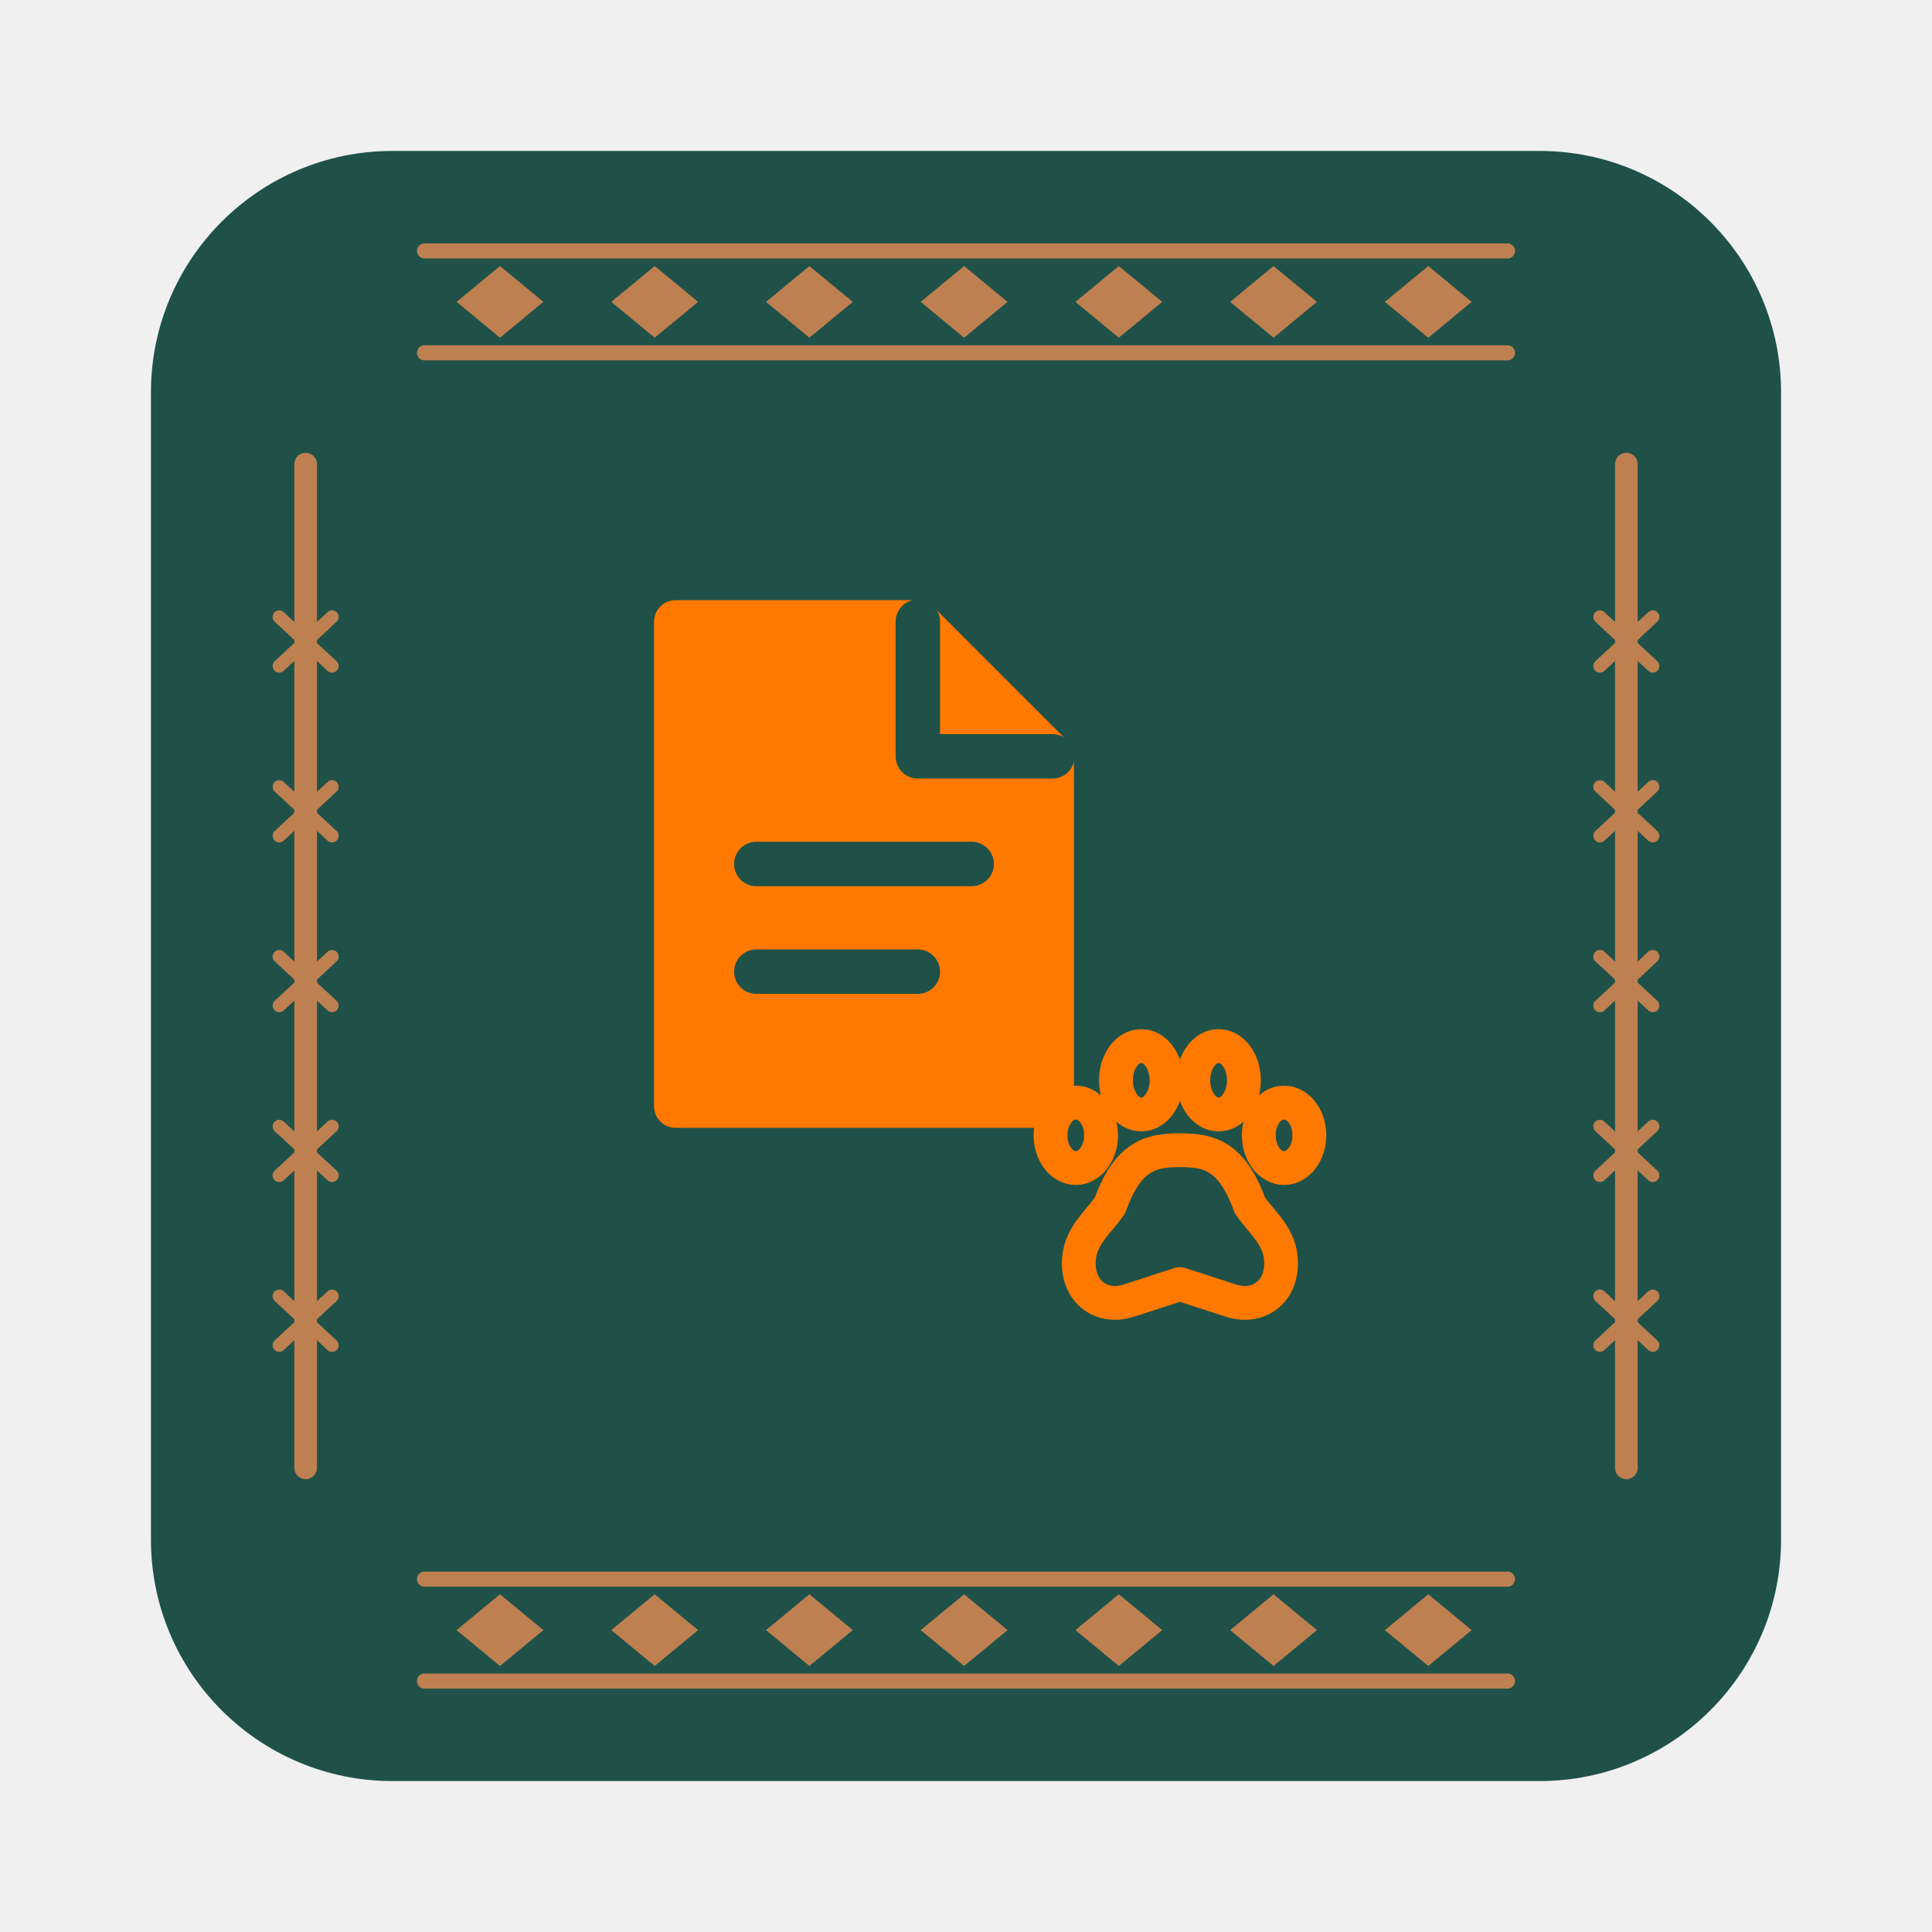
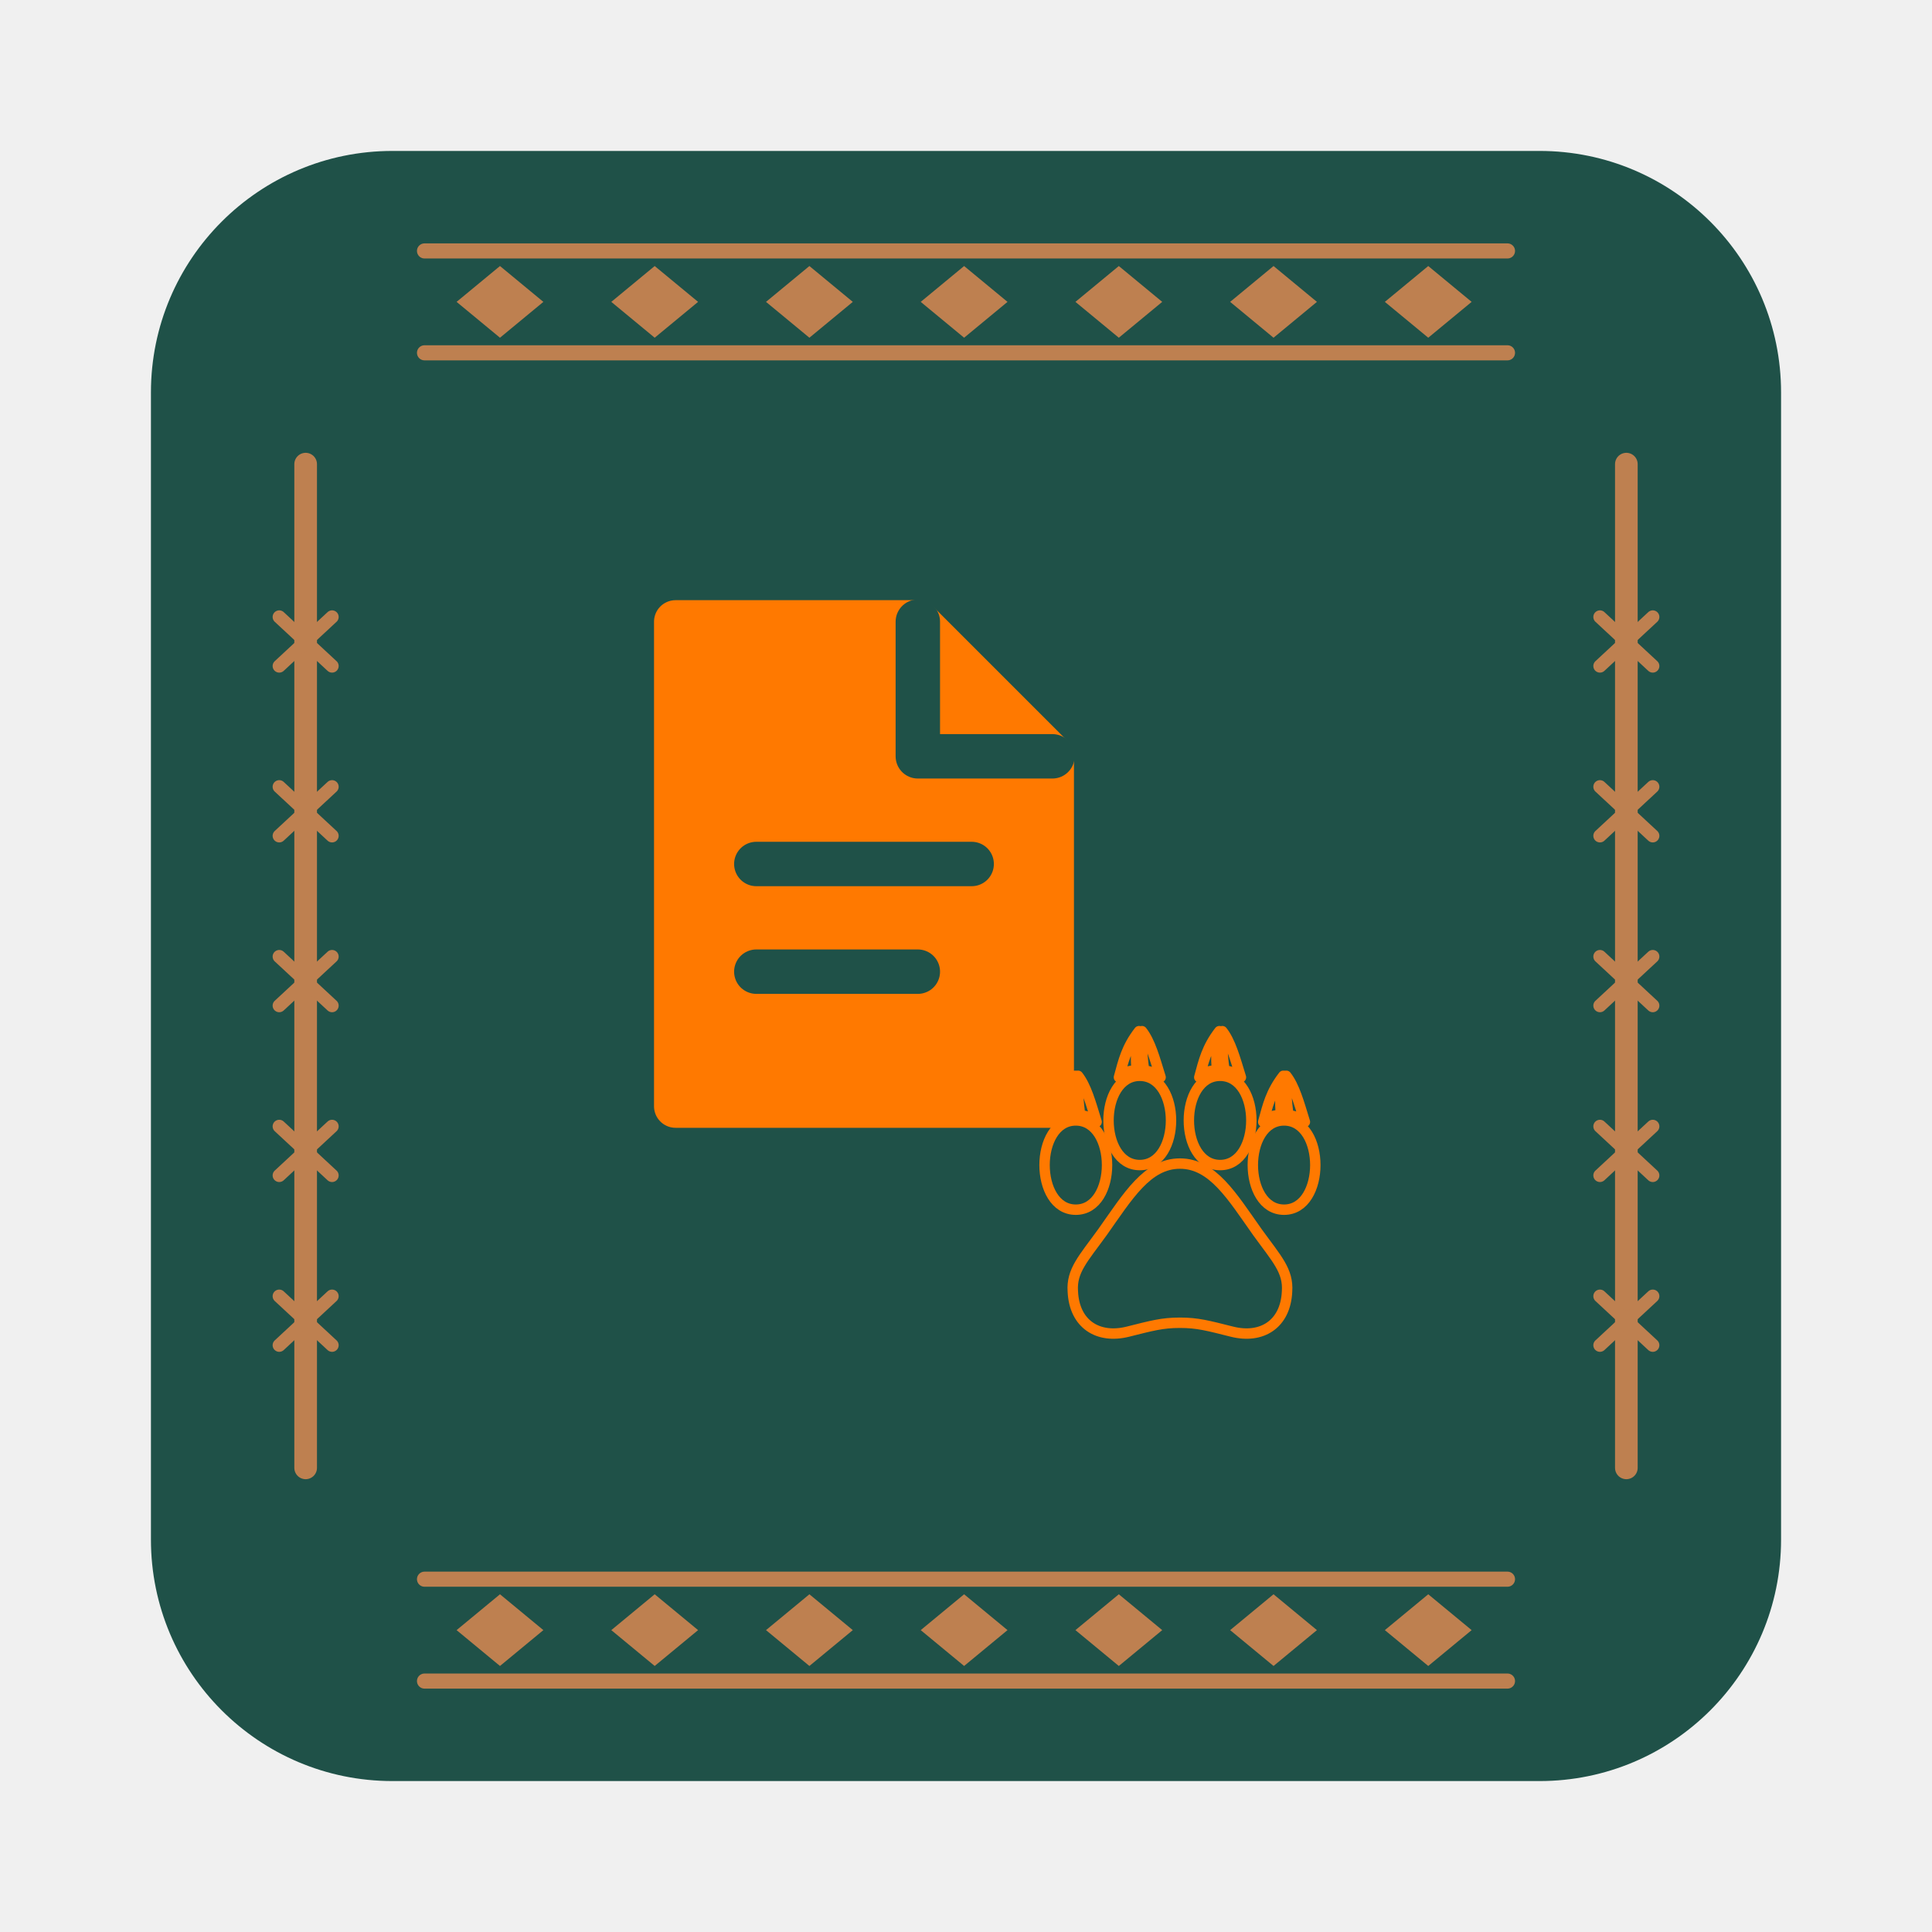
<svg xmlns="http://www.w3.org/2000/svg" viewBox="0 0 64 64">
  <rect x="5" y="5" width="54" height="54" rx="8" fill="#1F5148" />
  <g transform="scale(.0625)">
    <path d="M162 246v532m700-532v532" fill="none" stroke="#BE8050" stroke-width="12" stroke-linecap="round" stroke-linejoin="round" />
    <path d="M225 133h574M225 187h574" fill="none" stroke="#BE8050" stroke-width="8" stroke-linecap="round" stroke-linejoin="round" />
    <path d="M265 141l23 19-23 19-23-19Z" fill="#BE8050" />
    <path d="M347 141l23 19-23 19-23-19Z" fill="#BE8050" />
    <path d="M429 141l23 19-23 19-23-19Z" fill="#BE8050" />
    <path d="M511 141l23 19-23 19-23-19Z" fill="#BE8050" />
    <path d="M593 141l23 19-23 19-23-19Z" fill="#BE8050" />
    <path d="M675 141l23 19-23 19-23-19Z" fill="#BE8050" />
    <path d="M757 141l23 19-23 19-23-19Z" fill="#BE8050" />
    <path d="M225 837h574M225 891h574" fill="none" stroke="#BE8050" stroke-width="8" stroke-linecap="round" stroke-linejoin="round" />
    <path d="M265 845l23 19-23 19-23-19Z" fill="#BE8050" />
    <path d="M347 845l23 19-23 19-23-19Z" fill="#BE8050" />
    <path d="M429 845l23 19-23 19-23-19Z" fill="#BE8050" />
    <path d="M511 845l23 19-23 19-23-19Z" fill="#BE8050" />
    <path d="M593 845l23 19-23 19-23-19Z" fill="#BE8050" />
    <path d="M675 845l23 19-23 19-23-19Z" fill="#BE8050" />
    <path d="M757 845l23 19-23 19-23-19Z" fill="#BE8050" />
    <path d="M148 327l28 26m-28 0 28-26" fill="none" stroke="#BE8050" stroke-width="7" stroke-linecap="round" stroke-linejoin="round" />
    <path d="M148 417l28 26m-28 0 28-26" fill="none" stroke="#BE8050" stroke-width="7" stroke-linecap="round" stroke-linejoin="round" />
    <path d="M148 507l28 26m-28 0 28-26" fill="none" stroke="#BE8050" stroke-width="7" stroke-linecap="round" stroke-linejoin="round" />
    <path d="M148 597l28 26m-28 0 28-26" fill="none" stroke="#BE8050" stroke-width="7" stroke-linecap="round" stroke-linejoin="round" />
    <path d="M148 687l28 26m-28 0 28-26" fill="none" stroke="#BE8050" stroke-width="7" stroke-linecap="round" stroke-linejoin="round" />
    <path d="M848 327l28 26m-28 0 28-26" fill="none" stroke="#BE8050" stroke-width="7" stroke-linecap="round" stroke-linejoin="round" />
    <path d="M848 417l28 26m-28 0 28-26" fill="none" stroke="#BE8050" stroke-width="7" stroke-linecap="round" stroke-linejoin="round" />
    <path d="M848 507l28 26m-28 0 28-26" fill="none" stroke="#BE8050" stroke-width="7" stroke-linecap="round" stroke-linejoin="round" />
    <path d="M848 597l28 26m-28 0 28-26" fill="none" stroke="#BE8050" stroke-width="7" stroke-linecap="round" stroke-linejoin="round" />
    <path d="M848 687l28 26m-28 0 28-26" fill="none" stroke="#BE8050" stroke-width="7" stroke-linecap="round" stroke-linejoin="round" />
  </g>
  <g color="#FF7900" transform="translate(16 16) scale(1.333333)">
    <g transform="translate(1.44 1.44) scale(.88)">
      <defs>
        <mask id="cut" maskUnits="userSpaceOnUse" x="-2" y="-2" width="28" height="28">
          <g fill="white" stroke="white" stroke-width="1.6" stroke-linecap="round" stroke-linejoin="round">
            <g transform="translate(0 0) scale(.76)">
              <path d="M5 3h9l5 5v13H5Z" />
            </g>
          </g>
          <g fill="none" stroke="black" stroke-width="1.65" stroke-linecap="round" stroke-linejoin="round">
            <g transform="scale(.76)">
              <path d="M14 3v5h5M8 12h8m-8 4h6" />
            </g>
          </g>
        </mask>
      </defs>
      <rect width="24" height="24" fill="currentColor" mask="url(#cut)" />
      <g fill="none" stroke="currentColor" stroke-width="2.273" stroke-linecap="round" stroke-linejoin="round">
        <g transform="scale(.76)" />
        <g transform="translate(13 13) scale(.42)">
-           <path d="M7.3 13.7C8.5 10.4 10 10 12 10s3.5.4 4.7 3.7c.8 1.2 2.1 2.1 2.1 3.9 0 2-1.6 3.1-3.4 2.5L12 19l-3.4 1.1c-1.8.6-3.4-.5-3.4-2.5 0-1.8 1.3-2.7 2.1-3.9Z" />
-           <ellipse cx="5" cy="9" rx="1.7" ry="2.2" />
-           <ellipse cx="9.4" cy="5.3" rx="1.7" ry="2.3" />
-           <ellipse cx="14.6" cy="5.3" rx="1.7" ry="2.3" />
-           <ellipse cx="19" cy="9" rx="1.7" ry="2.2" />
+           <path d="M12 10.9 C9.8 10.9 8.5 13.1 6.8 15.5 C5.5 17.3 4.7 18.1 4.8 19.5 C4.9 21.7 6.5 22.7 8.5 22.2 C10.1 21.8 10.8 21.6 12 21.6 C13.2 21.6 13.9 21.8 15.5 22.2 C17.5 22.7 19.1 21.7 19.2 19.5 C19.3 18.1 18.5 17.3 17.2 15.5 C15.5 13.1 14.2 10.9 12 10.9 Z" stroke-width="0.7" />
+           <path d="M5 8 C2.2 8 2.2 14 5 14 C7.8 14 7.8 8 5 8 Z" stroke-width="0.7" />
+           <path d="M9.3 5 C6.5 5 6.5 11 9.3 11 C12.1 11 12.1 5 9.3 5 Z" stroke-width="0.7" />
+           <path d="M14.7 5 C11.9 5 11.9 11 14.7 11 C17.5 11 17.5 5 14.7 5 Z" stroke-width="0.7" />
+           <path d="M19 8 C16.2 8 16.2 14 19 14 C21.8 14 21.8 8 19 8 Z" stroke-width="0.7" />
+           <path d="M4.95 5 C4.1 6.1 3.9 7 3.6 8.1 Q4.1 7.6 4.8 7.65 Q4.65 6.4 4.95 5 Z" stroke-width="0.7" />
+           <path d="M5.15 5 Q5.1 6.4 5.3 7.65 Q5.9 7.7 6.4 8.1 C6 6.8 5.7 5.7 5.15 5 Z" stroke-width="0.7" />
+           <path d="M9.25 2 C8.4 3.1 8.2 4 7.9 5.1 Q8.4 4.6 9.1 4.65 Q8.95 3.4 9.25 2 Z" stroke-width="0.7" />
+           <path d="M9.45 2 Q9.4 3.4 9.6 4.65 Q10.2 4.7 10.7 5.1 C10.3 3.8 10 2.7 9.45 2 Z" stroke-width="0.7" />
+           <path d="M14.65 2 C13.8 3.1 13.6 4 13.3 5.1 Q13.8 4.6 14.5 4.65 Q14.35 3.4 14.65 2 Z" stroke-width="0.7" />
+           <path d="M14.85 2 Q14.8 3.4 15 4.65 Q15.6 4.7 16.1 5.1 C15.7 3.8 15.4 2.7 14.85 2 Z" stroke-width="0.7" />
+           <path d="M18.95 5 C18.1 6.1 17.9 7 17.6 8.1 Q18.1 7.6 18.8 7.65 Q18.65 6.4 18.95 5 Z" stroke-width="0.7" />
+           <path d="M19.15 5 Q19.1 6.4 19.3 7.65 Q19.9 7.7 20.4 8.1 C20 6.8 19.7 5.7 19.15 5 Z" stroke-width="0.7" />
        </g>
      </g>
    </g>
  </g>
</svg>
